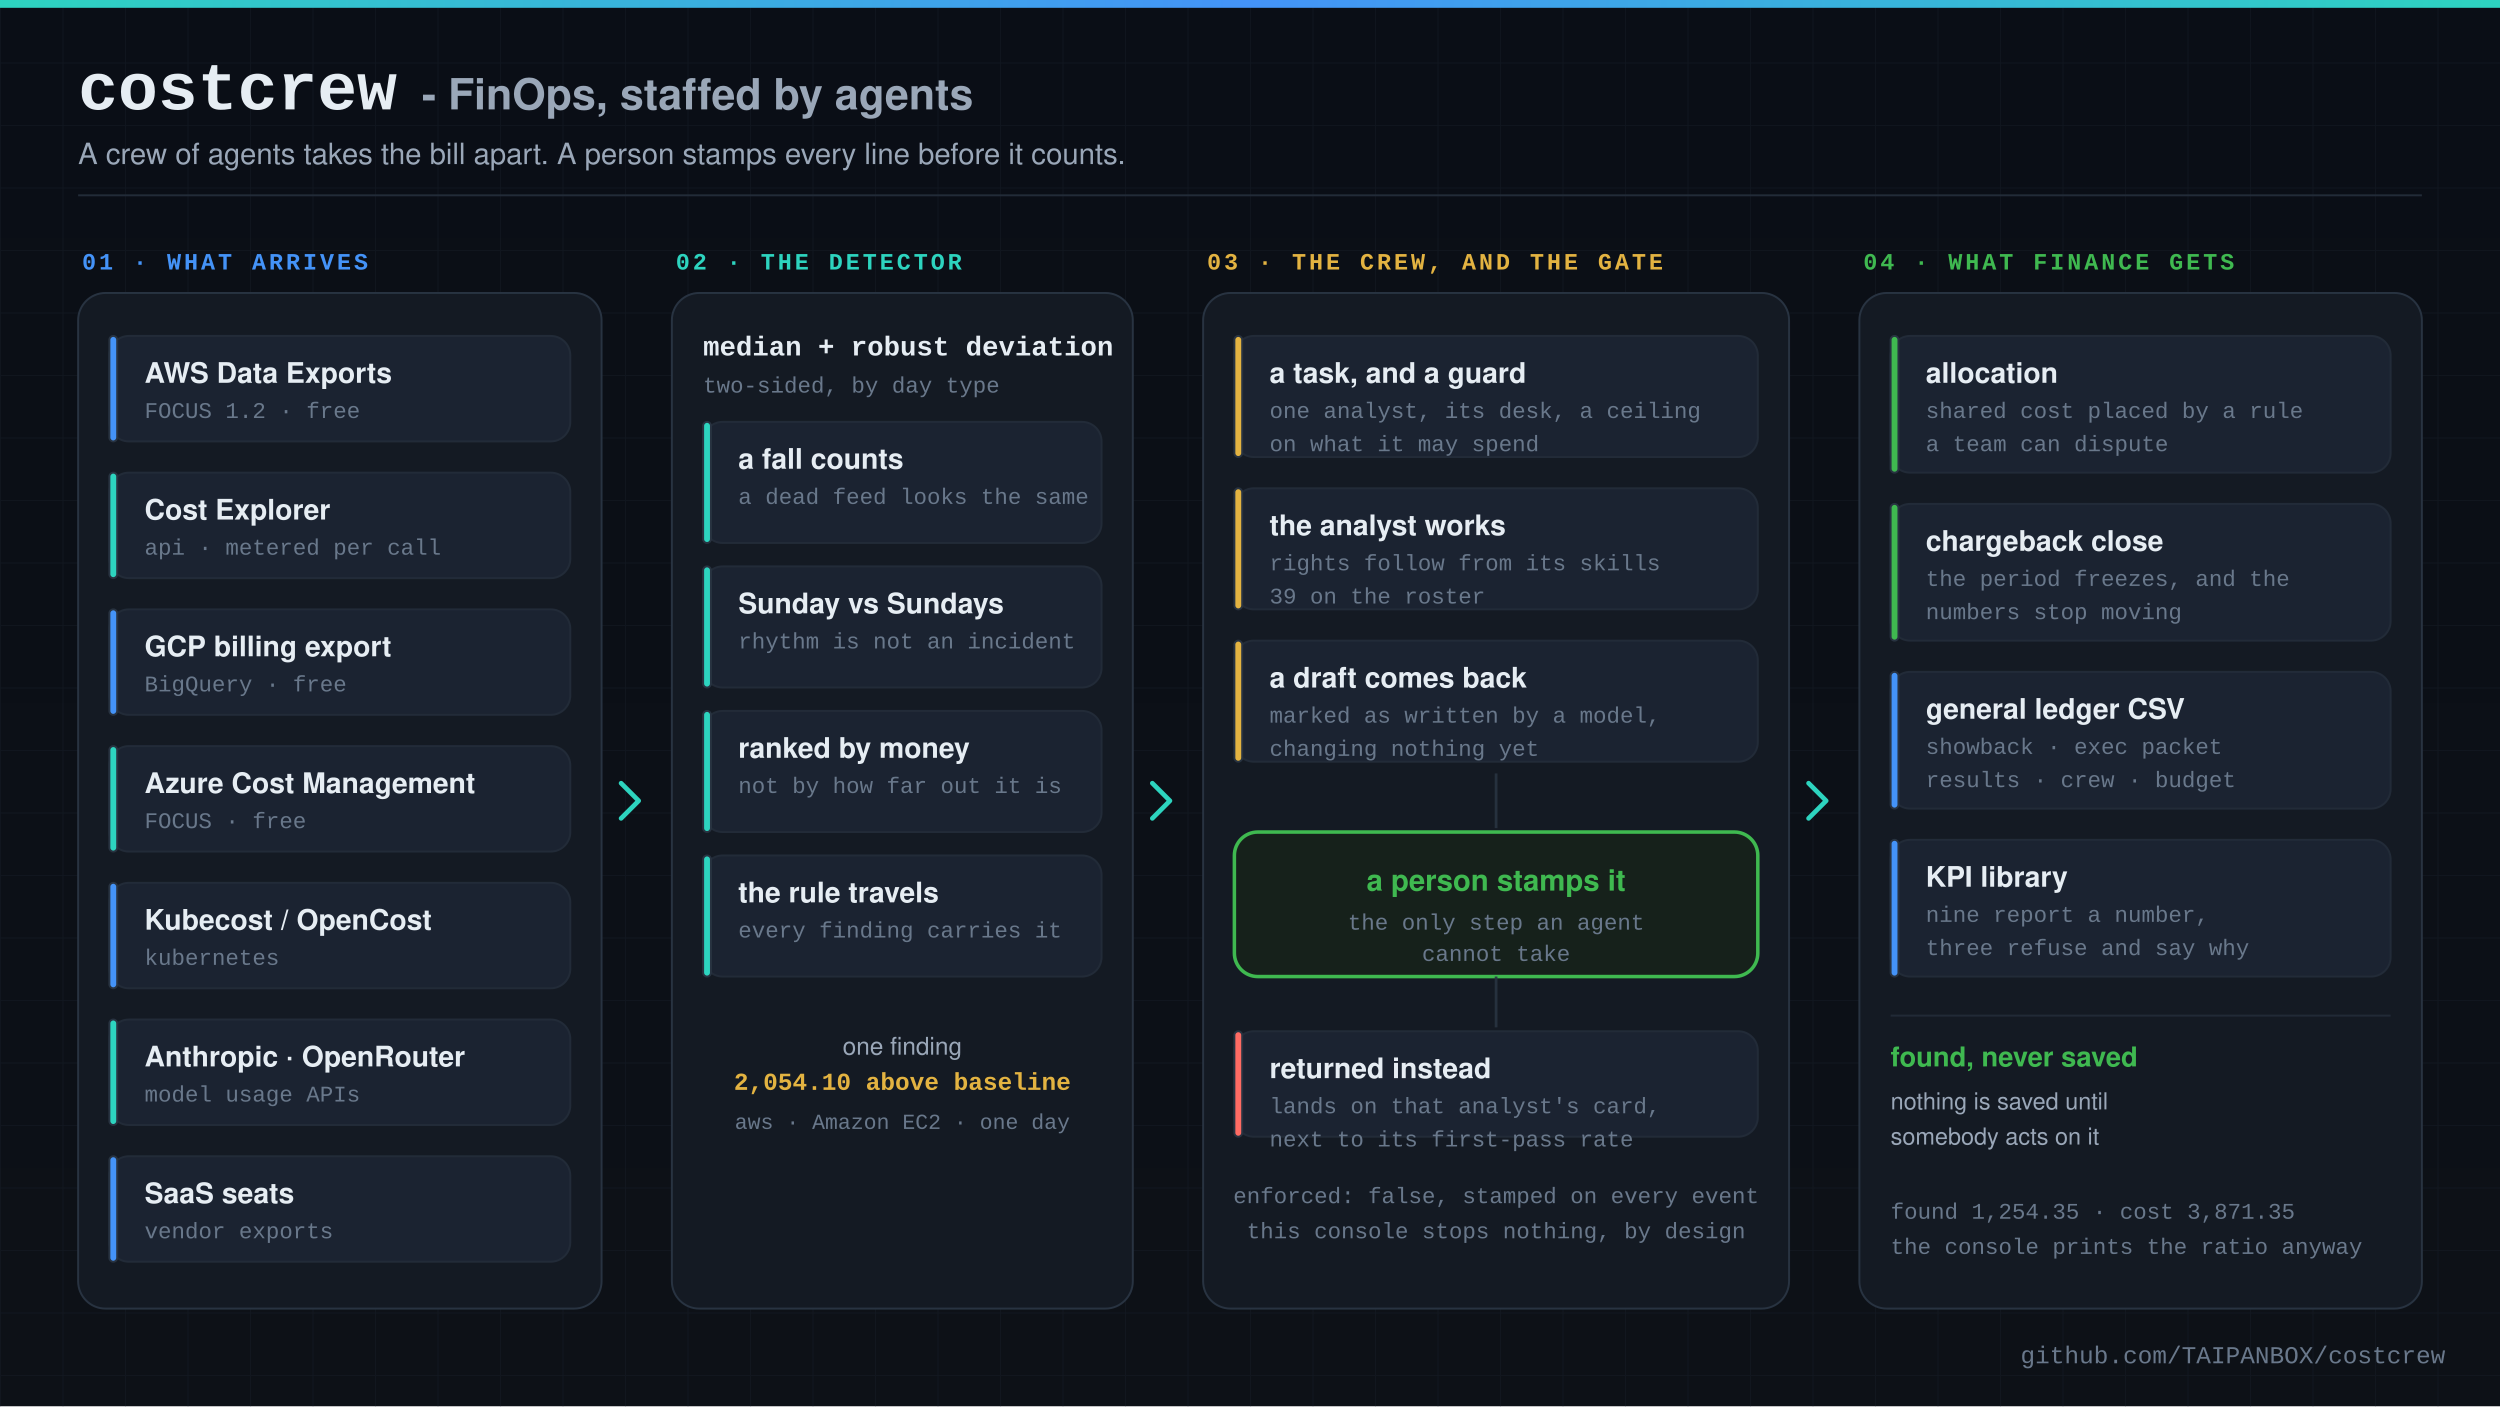
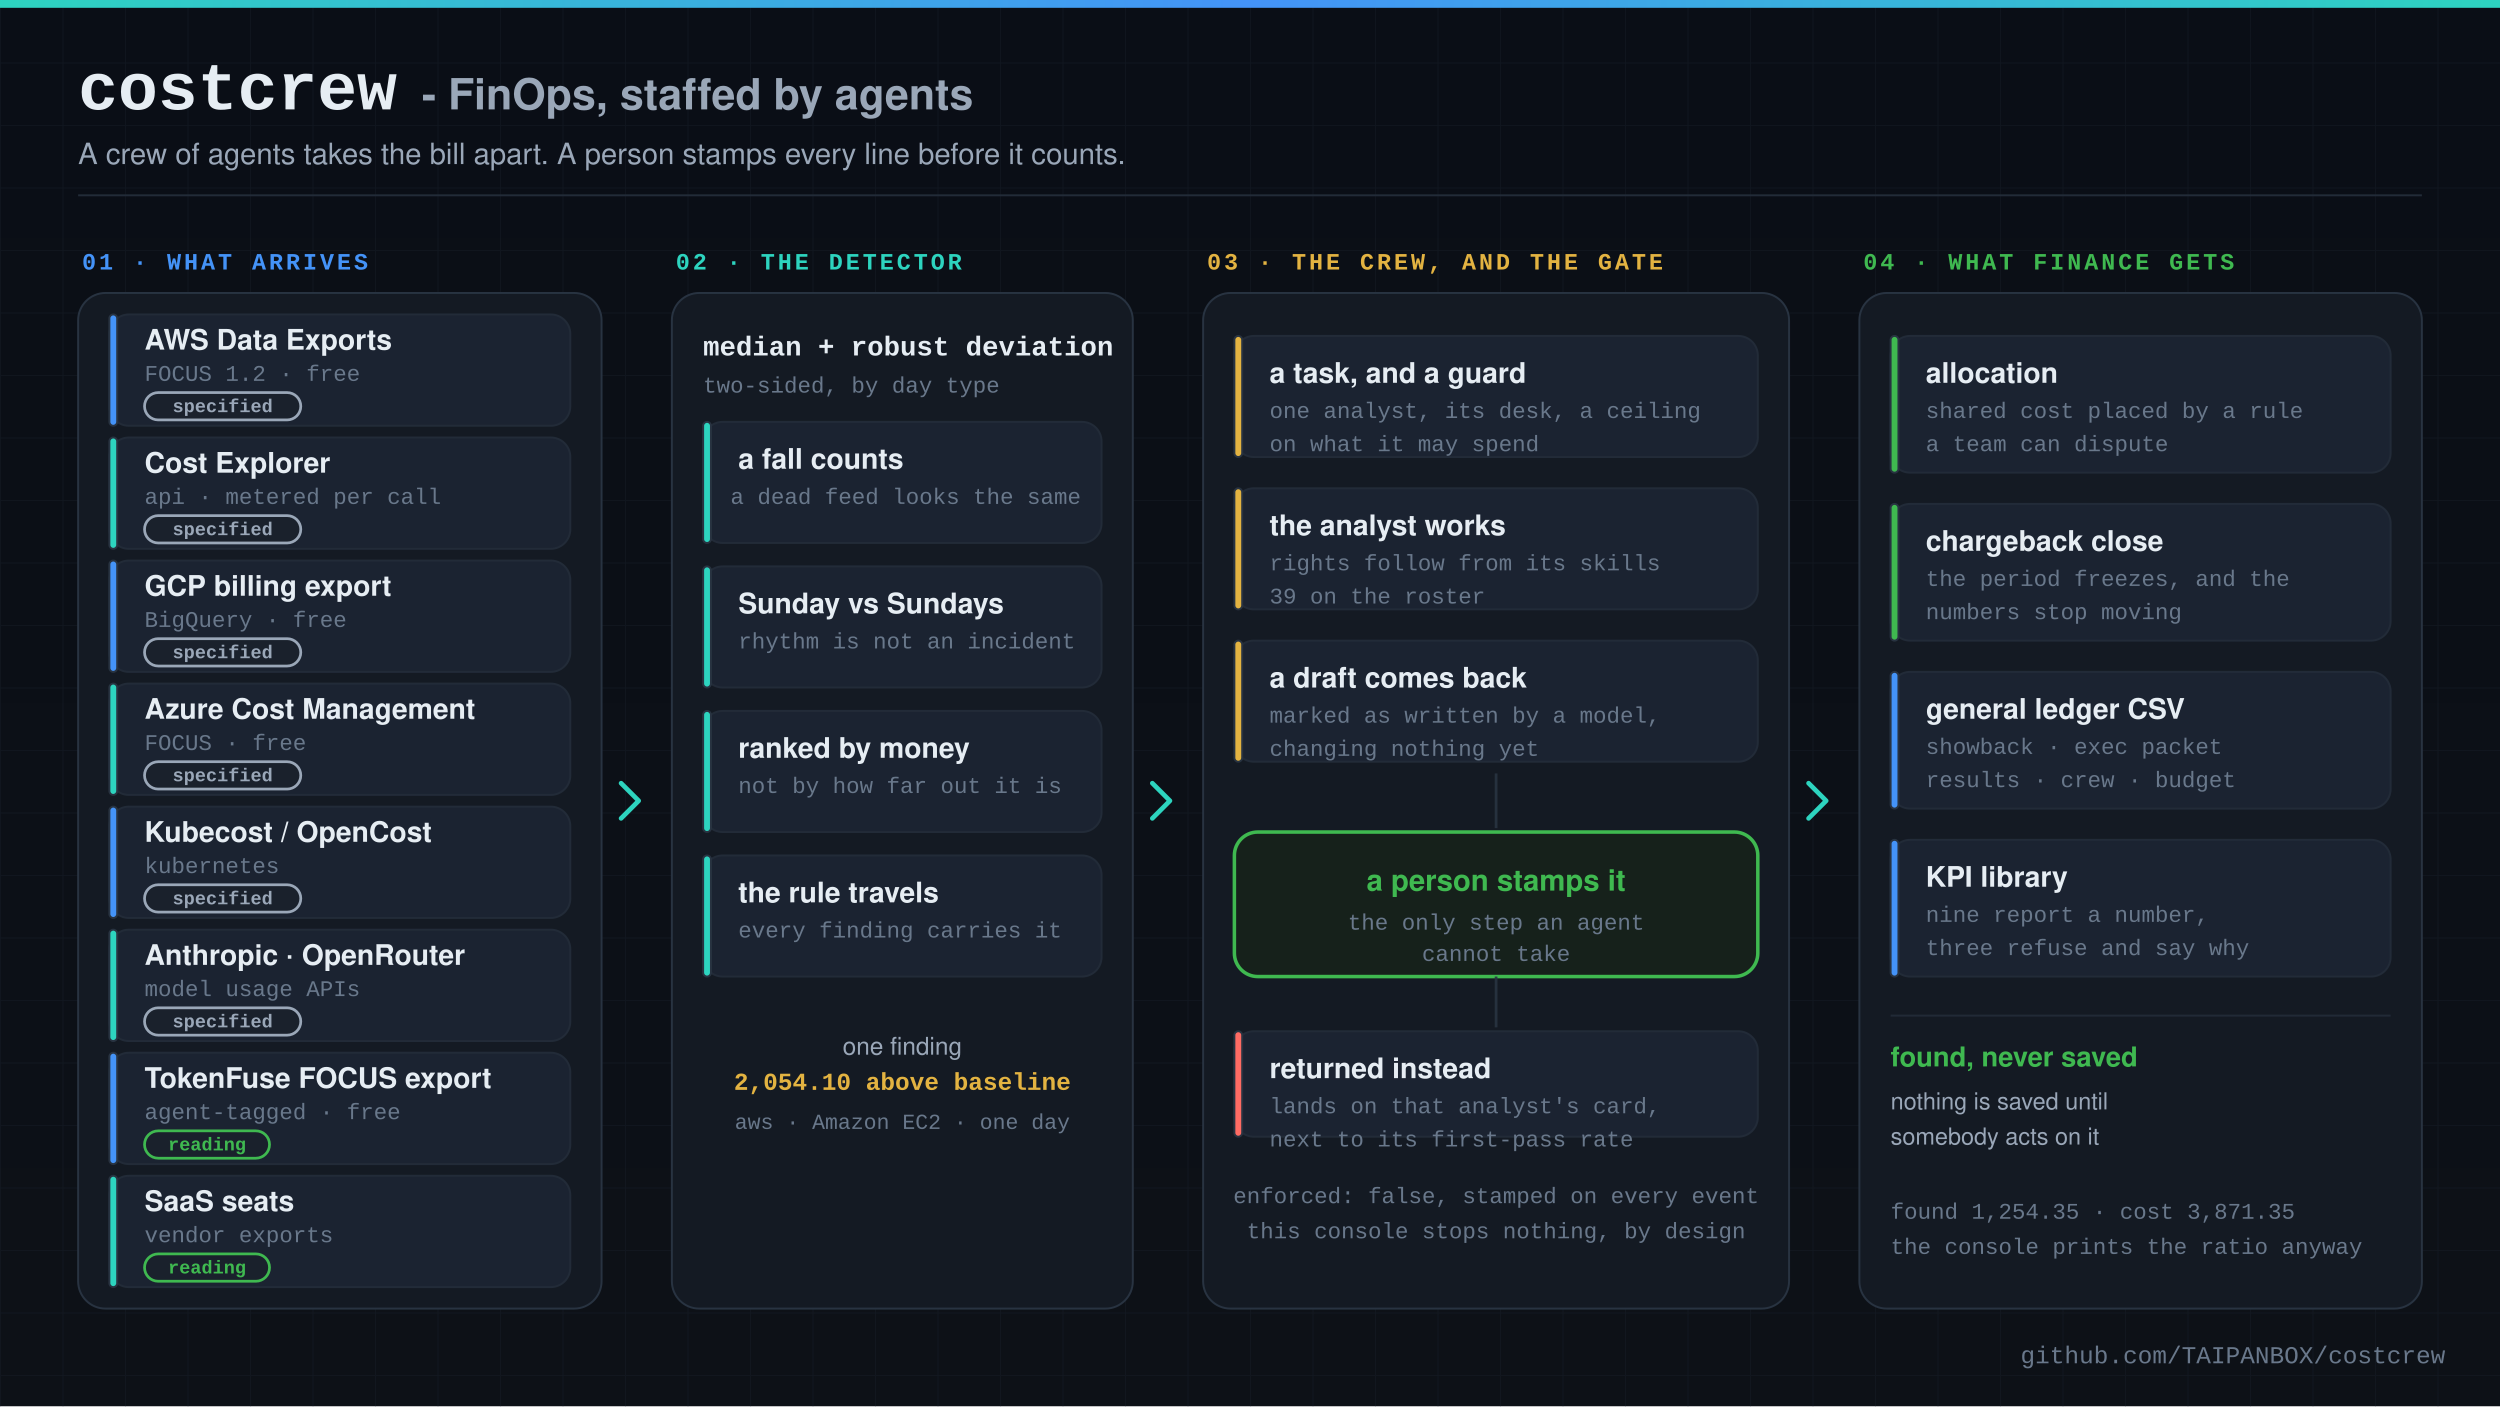
<svg xmlns="http://www.w3.org/2000/svg" width="1280" height="720" viewBox="0 0 1280 720" font-family="'Segoe UI', system-ui, -apple-system, Helvetica, Arial, sans-serif">
  <defs>
    <linearGradient id="bg" x1="0" y1="0" x2="0" y2="1">
      <stop offset="0" stop-color="#0a0e16" />
      <stop offset="1" stop-color="#0d1117" />
    </linearGradient>
    <linearGradient id="accent" x1="0" y1="0" x2="1" y2="0">
      <stop offset="0" stop-color="#2dd4bf" />
      <stop offset="0.5" stop-color="#4493f8" />
      <stop offset="1" stop-color="#2dd4bf" />
    </linearGradient>
    <pattern id="grid" width="32" height="32" patternUnits="userSpaceOnUse">
      <path d="M 32 0 L 0 0 0 32" fill="none" stroke="#161d27" stroke-width="1" />
    </pattern>
    <filter id="soft" x="-20%" y="-20%" width="140%" height="140%">
      <feDropShadow dx="0" dy="4" stdDeviation="8" flood-color="#000000" flood-opacity="0.45" />
    </filter>
  </defs>
  <rect x="0" y="0" width="1280" height="720" fill="url(#bg)" />
  <rect x="0" y="0" width="1280" height="720" fill="url(#grid)" opacity="0.5" />
  <rect x="0" y="0" width="1280" height="4" fill="url(#accent)" />
  <text x="1252" y="698" font-size="12.5" fill="#69788b" font-family="'SF Mono','JetBrains Mono','Fira Code',Menlo,Consolas,'Liberation Mono',monospace" text-anchor="end">github.com/TAIPANBOX/costcrew</text>
  <text x="40" y="56" font-size="34" fill="#e6edf3" font-family="'SF Mono','JetBrains Mono','Fira Code',Menlo,Consolas,'Liberation Mono',monospace" font-weight="700">costcrew</text>
  <text x="216" y="56" font-size="22" fill="#9aa7b8" font-weight="600">- FinOps, staffed by agents</text>
  <text x="40" y="84" font-size="15" fill="#9aa7b8">A crew of agents takes the bill apart. A person stamps every line before it counts.</text>
  <line x1="40" y1="100" x2="1240" y2="100" stroke="#222b38" stroke-width="1" />
  <text x="42" y="138" font-size="12" fill="#4493f8" font-family="'SF Mono','JetBrains Mono','Fira Code',Menlo,Consolas,'Liberation Mono',monospace" font-weight="700" letter-spacing="1.5">01 · WHAT ARRIVES</text>
  <rect x="40" y="150" width="268" height="520" rx="14" ry="14" fill="#141a23" stroke="#283341" stroke-width="1" filter="soft" />
-   <rect x="56" y="172" width="236" height="54" rx="10" ry="10" fill="#1b2331" stroke="#222b38" stroke-width="1" />
-   <rect x="56" y="172" width="4" height="54" rx="2" ry="2" fill="#4493f8" stroke="#283341" stroke-width="1" />
-   <text x="74" y="196" font-size="14.5" fill="#e6edf3" font-weight="600">AWS Data Exports</text>
-   <text x="74" y="214" font-size="11.5" fill="#69788b" font-family="'SF Mono','JetBrains Mono','Fira Code',Menlo,Consolas,'Liberation Mono',monospace">FOCUS 1.2 · free</text>
-   <rect x="56" y="242" width="236" height="54" rx="10" ry="10" fill="#1b2331" stroke="#222b38" stroke-width="1" />
-   <rect x="56" y="242" width="4" height="54" rx="2" ry="2" fill="#2dd4bf" stroke="#283341" stroke-width="1" />
-   <text x="74" y="266" font-size="14.5" fill="#e6edf3" font-weight="600">Cost Explorer</text>
-   <text x="74" y="284" font-size="11.5" fill="#69788b" font-family="'SF Mono','JetBrains Mono','Fira Code',Menlo,Consolas,'Liberation Mono',monospace">api · metered per call</text>
-   <rect x="56" y="312" width="236" height="54" rx="10" ry="10" fill="#1b2331" stroke="#222b38" stroke-width="1" />
-   <rect x="56" y="312" width="4" height="54" rx="2" ry="2" fill="#4493f8" stroke="#283341" stroke-width="1" />
-   <text x="74" y="336" font-size="14.5" fill="#e6edf3" font-weight="600">GCP billing export</text>
-   <text x="74" y="354" font-size="11.5" fill="#69788b" font-family="'SF Mono','JetBrains Mono','Fira Code',Menlo,Consolas,'Liberation Mono',monospace">BigQuery · free</text>
-   <rect x="56" y="382" width="236" height="54" rx="10" ry="10" fill="#1b2331" stroke="#222b38" stroke-width="1" />
-   <rect x="56" y="382" width="4" height="54" rx="2" ry="2" fill="#2dd4bf" stroke="#283341" stroke-width="1" />
-   <text x="74" y="406" font-size="14.5" fill="#e6edf3" font-weight="600">Azure Cost Management</text>
-   <text x="74" y="424" font-size="11.5" fill="#69788b" font-family="'SF Mono','JetBrains Mono','Fira Code',Menlo,Consolas,'Liberation Mono',monospace">FOCUS · free</text>
-   <rect x="56" y="452" width="236" height="54" rx="10" ry="10" fill="#1b2331" stroke="#222b38" stroke-width="1" />
-   <rect x="56" y="452" width="4" height="54" rx="2" ry="2" fill="#4493f8" stroke="#283341" stroke-width="1" />
-   <text x="74" y="476" font-size="14.5" fill="#e6edf3" font-weight="600">Kubecost / OpenCost</text>
-   <text x="74" y="494" font-size="11.5" fill="#69788b" font-family="'SF Mono','JetBrains Mono','Fira Code',Menlo,Consolas,'Liberation Mono',monospace">kubernetes</text>
-   <rect x="56" y="522" width="236" height="54" rx="10" ry="10" fill="#1b2331" stroke="#222b38" stroke-width="1" />
-   <rect x="56" y="522" width="4" height="54" rx="2" ry="2" fill="#2dd4bf" stroke="#283341" stroke-width="1" />
-   <text x="74" y="546" font-size="14.5" fill="#e6edf3" font-weight="600">Anthropic · OpenRouter</text>
-   <text x="74" y="564" font-size="11.5" fill="#69788b" font-family="'SF Mono','JetBrains Mono','Fira Code',Menlo,Consolas,'Liberation Mono',monospace">model usage APIs</text>
-   <rect x="56" y="592" width="236" height="54" rx="10" ry="10" fill="#1b2331" stroke="#222b38" stroke-width="1" />
-   <rect x="56" y="592" width="4" height="54" rx="2" ry="2" fill="#4493f8" stroke="#283341" stroke-width="1" />
-   <text x="74" y="616" font-size="14.5" fill="#e6edf3" font-weight="600">SaaS seats</text>
-   <text x="74" y="634" font-size="11.5" fill="#69788b" font-family="'SF Mono','JetBrains Mono','Fira Code',Menlo,Consolas,'Liberation Mono',monospace">vendor exports</text>
+   <rect x="56" y="161" width="236" height="57" rx="10" ry="10" fill="#1b2331" stroke="#222b38" stroke-width="1" />
+   <rect x="56" y="161" width="4" height="57" rx="2" ry="2" fill="#4493f8" stroke="#283341" stroke-width="1" />
+   <text x="74" y="179" font-size="14.5" fill="#e6edf3" font-weight="600">AWS Data Exports</text>
+   <text x="74" y="195" font-size="11.5" fill="#69788b" font-family="'SF Mono','JetBrains Mono','Fira Code',Menlo,Consolas,'Liberation Mono',monospace">FOCUS 1.2 · free</text>
+   <rect x="74" y="201" width="80" height="14" rx="7" ry="7" fill="#1a212c" stroke="#9aa7b8" stroke-width="1.4" />
+   <text x="114" y="211" font-size="9.5" fill="#9aa7b8" font-family="'SF Mono','JetBrains Mono','Fira Code',Menlo,Consolas,'Liberation Mono',monospace" font-weight="700" text-anchor="middle">specified</text>
+   <rect x="56" y="224" width="236" height="57" rx="10" ry="10" fill="#1b2331" stroke="#222b38" stroke-width="1" />
+   <rect x="56" y="224" width="4" height="57" rx="2" ry="2" fill="#2dd4bf" stroke="#283341" stroke-width="1" />
+   <text x="74" y="242" font-size="14.5" fill="#e6edf3" font-weight="600">Cost Explorer</text>
+   <text x="74" y="258" font-size="11.5" fill="#69788b" font-family="'SF Mono','JetBrains Mono','Fira Code',Menlo,Consolas,'Liberation Mono',monospace">api · metered per call</text>
+   <rect x="74" y="264" width="80" height="14" rx="7" ry="7" fill="#1a212c" stroke="#9aa7b8" stroke-width="1.4" />
+   <text x="114" y="274" font-size="9.5" fill="#9aa7b8" font-family="'SF Mono','JetBrains Mono','Fira Code',Menlo,Consolas,'Liberation Mono',monospace" font-weight="700" text-anchor="middle">specified</text>
+   <rect x="56" y="287" width="236" height="57" rx="10" ry="10" fill="#1b2331" stroke="#222b38" stroke-width="1" />
+   <rect x="56" y="287" width="4" height="57" rx="2" ry="2" fill="#4493f8" stroke="#283341" stroke-width="1" />
+   <text x="74" y="305" font-size="14.5" fill="#e6edf3" font-weight="600">GCP billing export</text>
+   <text x="74" y="321" font-size="11.5" fill="#69788b" font-family="'SF Mono','JetBrains Mono','Fira Code',Menlo,Consolas,'Liberation Mono',monospace">BigQuery · free</text>
+   <rect x="74" y="327" width="80" height="14" rx="7" ry="7" fill="#1a212c" stroke="#9aa7b8" stroke-width="1.4" />
+   <text x="114" y="337" font-size="9.5" fill="#9aa7b8" font-family="'SF Mono','JetBrains Mono','Fira Code',Menlo,Consolas,'Liberation Mono',monospace" font-weight="700" text-anchor="middle">specified</text>
+   <rect x="56" y="350" width="236" height="57" rx="10" ry="10" fill="#1b2331" stroke="#222b38" stroke-width="1" />
+   <rect x="56" y="350" width="4" height="57" rx="2" ry="2" fill="#2dd4bf" stroke="#283341" stroke-width="1" />
+   <text x="74" y="368" font-size="14.5" fill="#e6edf3" font-weight="600">Azure Cost Management</text>
+   <text x="74" y="384" font-size="11.5" fill="#69788b" font-family="'SF Mono','JetBrains Mono','Fira Code',Menlo,Consolas,'Liberation Mono',monospace">FOCUS · free</text>
+   <rect x="74" y="390" width="80" height="14" rx="7" ry="7" fill="#1a212c" stroke="#9aa7b8" stroke-width="1.4" />
+   <text x="114" y="400" font-size="9.5" fill="#9aa7b8" font-family="'SF Mono','JetBrains Mono','Fira Code',Menlo,Consolas,'Liberation Mono',monospace" font-weight="700" text-anchor="middle">specified</text>
+   <rect x="56" y="413" width="236" height="57" rx="10" ry="10" fill="#1b2331" stroke="#222b38" stroke-width="1" />
+   <rect x="56" y="413" width="4" height="57" rx="2" ry="2" fill="#4493f8" stroke="#283341" stroke-width="1" />
+   <text x="74" y="431" font-size="14.5" fill="#e6edf3" font-weight="600">Kubecost / OpenCost</text>
+   <text x="74" y="447" font-size="11.5" fill="#69788b" font-family="'SF Mono','JetBrains Mono','Fira Code',Menlo,Consolas,'Liberation Mono',monospace">kubernetes</text>
+   <rect x="74" y="453" width="80" height="14" rx="7" ry="7" fill="#1a212c" stroke="#9aa7b8" stroke-width="1.4" />
+   <text x="114" y="463" font-size="9.5" fill="#9aa7b8" font-family="'SF Mono','JetBrains Mono','Fira Code',Menlo,Consolas,'Liberation Mono',monospace" font-weight="700" text-anchor="middle">specified</text>
+   <rect x="56" y="476" width="236" height="57" rx="10" ry="10" fill="#1b2331" stroke="#222b38" stroke-width="1" />
+   <rect x="56" y="476" width="4" height="57" rx="2" ry="2" fill="#2dd4bf" stroke="#283341" stroke-width="1" />
+   <text x="74" y="494" font-size="14.5" fill="#e6edf3" font-weight="600">Anthropic · OpenRouter</text>
+   <text x="74" y="510" font-size="11.5" fill="#69788b" font-family="'SF Mono','JetBrains Mono','Fira Code',Menlo,Consolas,'Liberation Mono',monospace">model usage APIs</text>
+   <rect x="74" y="516" width="80" height="14" rx="7" ry="7" fill="#1a212c" stroke="#9aa7b8" stroke-width="1.4" />
+   <text x="114" y="526" font-size="9.5" fill="#9aa7b8" font-family="'SF Mono','JetBrains Mono','Fira Code',Menlo,Consolas,'Liberation Mono',monospace" font-weight="700" text-anchor="middle">specified</text>
+   <rect x="56" y="539" width="236" height="57" rx="10" ry="10" fill="#1b2331" stroke="#222b38" stroke-width="1" />
+   <rect x="56" y="539" width="4" height="57" rx="2" ry="2" fill="#4493f8" stroke="#283341" stroke-width="1" />
+   <text x="74" y="557" font-size="14.5" fill="#e6edf3" font-weight="600">TokenFuse FOCUS export</text>
+   <text x="74" y="573" font-size="11.5" fill="#69788b" font-family="'SF Mono','JetBrains Mono','Fira Code',Menlo,Consolas,'Liberation Mono',monospace">agent-tagged · free</text>
+   <rect x="74" y="579" width="64" height="14" rx="7" ry="7" fill="#1a212c" stroke="#3fb950" stroke-width="1.4" />
+   <text x="106" y="589" font-size="9.5" fill="#3fb950" font-family="'SF Mono','JetBrains Mono','Fira Code',Menlo,Consolas,'Liberation Mono',monospace" font-weight="700" text-anchor="middle">reading</text>
+   <rect x="56" y="602" width="236" height="57" rx="10" ry="10" fill="#1b2331" stroke="#222b38" stroke-width="1" />
+   <rect x="56" y="602" width="4" height="57" rx="2" ry="2" fill="#2dd4bf" stroke="#283341" stroke-width="1" />
+   <text x="74" y="620" font-size="14.5" fill="#e6edf3" font-weight="600">SaaS seats</text>
+   <text x="74" y="636" font-size="11.5" fill="#69788b" font-family="'SF Mono','JetBrains Mono','Fira Code',Menlo,Consolas,'Liberation Mono',monospace">vendor exports</text>
+   <rect x="74" y="642" width="64" height="14" rx="7" ry="7" fill="#1a212c" stroke="#3fb950" stroke-width="1.4" />
+   <text x="106" y="652" font-size="9.5" fill="#3fb950" font-family="'SF Mono','JetBrains Mono','Fira Code',Menlo,Consolas,'Liberation Mono',monospace" font-weight="700" text-anchor="middle">reading</text>
  <text x="346" y="138" font-size="12" fill="#2dd4bf" font-family="'SF Mono','JetBrains Mono','Fira Code',Menlo,Consolas,'Liberation Mono',monospace" font-weight="700" letter-spacing="1.5">02 · THE DETECTOR</text>
  <rect x="344" y="150" width="236" height="520" rx="14" ry="14" fill="#141a23" stroke="#283341" stroke-width="1" filter="soft" />
  <text x="360" y="182" font-size="14" fill="#e6edf3" font-family="'SF Mono','JetBrains Mono','Fira Code',Menlo,Consolas,'Liberation Mono',monospace" font-weight="700" text-anchor="start">median + robust deviation</text>
  <text x="360" y="201" font-size="11.5" fill="#69788b" font-family="'SF Mono','JetBrains Mono','Fira Code',Menlo,Consolas,'Liberation Mono',monospace" font-weight="400" text-anchor="start">two-sided, by day type</text>
  <rect x="360" y="216" width="204" height="62" rx="10" ry="10" fill="#1b2331" stroke="#222b38" stroke-width="1" />
  <rect x="360" y="216" width="4" height="62" rx="2" ry="2" fill="#2dd4bf" stroke="#283341" stroke-width="1" />
  <text x="378" y="240" font-size="14.5" fill="#e6edf3" font-weight="600">a fall counts</text>
-   <text x="378" y="258" font-size="11.5" fill="#69788b" font-family="'SF Mono','JetBrains Mono','Fira Code',Menlo,Consolas,'Liberation Mono',monospace">a dead feed looks the same</text>
+   <text x="374" y="258" font-size="11.5" fill="#69788b" font-family="'SF Mono','JetBrains Mono','Fira Code',Menlo,Consolas,'Liberation Mono',monospace">a dead feed looks the same</text>
  <rect x="360" y="290" width="204" height="62" rx="10" ry="10" fill="#1b2331" stroke="#222b38" stroke-width="1" />
  <rect x="360" y="290" width="4" height="62" rx="2" ry="2" fill="#2dd4bf" stroke="#283341" stroke-width="1" />
  <text x="378" y="314" font-size="14.5" fill="#e6edf3" font-weight="600">Sunday vs Sundays</text>
  <text x="378" y="332" font-size="11.5" fill="#69788b" font-family="'SF Mono','JetBrains Mono','Fira Code',Menlo,Consolas,'Liberation Mono',monospace">rhythm is not an incident</text>
  <rect x="360" y="364" width="204" height="62" rx="10" ry="10" fill="#1b2331" stroke="#222b38" stroke-width="1" />
  <rect x="360" y="364" width="4" height="62" rx="2" ry="2" fill="#2dd4bf" stroke="#283341" stroke-width="1" />
  <text x="378" y="388" font-size="14.5" fill="#e6edf3" font-weight="600">ranked by money</text>
  <text x="378" y="406" font-size="11.5" fill="#69788b" font-family="'SF Mono','JetBrains Mono','Fira Code',Menlo,Consolas,'Liberation Mono',monospace">not by how far out it is</text>
  <rect x="360" y="438" width="204" height="62" rx="10" ry="10" fill="#1b2331" stroke="#222b38" stroke-width="1" />
  <rect x="360" y="438" width="4" height="62" rx="2" ry="2" fill="#2dd4bf" stroke="#283341" stroke-width="1" />
  <text x="378" y="462" font-size="14.5" fill="#e6edf3" font-weight="600">the rule travels</text>
  <text x="378" y="480" font-size="11.5" fill="#69788b" font-family="'SF Mono','JetBrains Mono','Fira Code',Menlo,Consolas,'Liberation Mono',monospace">every finding carries it</text>
  <text x="462" y="540" font-size="12.5" fill="#9aa7b8" font-family="'Segoe UI', system-ui, -apple-system, Helvetica, Arial, sans-serif" font-weight="400" text-anchor="middle">one finding</text>
  <text x="462" y="558" font-size="12.5" fill="#e3b341" font-family="'SF Mono','JetBrains Mono','Fira Code',Menlo,Consolas,'Liberation Mono',monospace" font-weight="700" text-anchor="middle">2,054.10 above baseline</text>
  <text x="462" y="578" font-size="11" fill="#69788b" font-family="'SF Mono','JetBrains Mono','Fira Code',Menlo,Consolas,'Liberation Mono',monospace" font-weight="400" text-anchor="middle">aws · Amazon EC2 · one day</text>
  <text x="618" y="138" font-size="12" fill="#e3b341" font-family="'SF Mono','JetBrains Mono','Fira Code',Menlo,Consolas,'Liberation Mono',monospace" font-weight="700" letter-spacing="1.5">03 · THE CREW, AND THE GATE</text>
  <rect x="616" y="150" width="300" height="520" rx="14" ry="14" fill="#141a23" stroke="#283341" stroke-width="1" filter="soft" />
  <rect x="632" y="172" width="268" height="62" rx="10" ry="10" fill="#1b2331" stroke="#222b38" stroke-width="1" />
  <rect x="632" y="172" width="4" height="62" rx="2" ry="2" fill="#e3b341" stroke="#283341" stroke-width="1" />
  <text x="650" y="196" font-size="14.5" fill="#e6edf3" font-weight="600">a task, and a guard</text>
  <text x="650" y="214" font-size="11.5" fill="#69788b" font-family="'SF Mono','JetBrains Mono','Fira Code',Menlo,Consolas,'Liberation Mono',monospace">one analyst, its desk, a ceiling</text>
  <text x="650" y="231" font-size="11.5" fill="#69788b" font-family="'SF Mono','JetBrains Mono','Fira Code',Menlo,Consolas,'Liberation Mono',monospace">on what it may spend</text>
  <rect x="632" y="250" width="268" height="62" rx="10" ry="10" fill="#1b2331" stroke="#222b38" stroke-width="1" />
  <rect x="632" y="250" width="4" height="62" rx="2" ry="2" fill="#e3b341" stroke="#283341" stroke-width="1" />
  <text x="650" y="274" font-size="14.5" fill="#e6edf3" font-weight="600">the analyst works</text>
  <text x="650" y="292" font-size="11.5" fill="#69788b" font-family="'SF Mono','JetBrains Mono','Fira Code',Menlo,Consolas,'Liberation Mono',monospace">rights follow from its skills</text>
  <text x="650" y="309" font-size="11.5" fill="#69788b" font-family="'SF Mono','JetBrains Mono','Fira Code',Menlo,Consolas,'Liberation Mono',monospace">39 on the roster</text>
  <rect x="632" y="328" width="268" height="62" rx="10" ry="10" fill="#1b2331" stroke="#222b38" stroke-width="1" />
  <rect x="632" y="328" width="4" height="62" rx="2" ry="2" fill="#e3b341" stroke="#283341" stroke-width="1" />
  <text x="650" y="352" font-size="14.5" fill="#e6edf3" font-weight="600">a draft comes back</text>
  <text x="650" y="370" font-size="11.5" fill="#69788b" font-family="'SF Mono','JetBrains Mono','Fira Code',Menlo,Consolas,'Liberation Mono',monospace">marked as written by a model,</text>
  <text x="650" y="387" font-size="11.5" fill="#69788b" font-family="'SF Mono','JetBrains Mono','Fira Code',Menlo,Consolas,'Liberation Mono',monospace">changing nothing yet</text>
  <line x1="766" y1="396" x2="766" y2="424" stroke="#283341" stroke-width="1.4" opacity="0.9" />
  <rect x="632" y="426" width="268" height="74" rx="12" fill="#16211b" stroke="#3fb950" stroke-width="1.8" />
  <text x="766" y="456" font-size="15" fill="#3fb950" font-family="'Segoe UI', system-ui, -apple-system, Helvetica, Arial, sans-serif" font-weight="700" text-anchor="middle">a person stamps it</text>
  <text x="766" y="476" font-size="11.5" fill="#69788b" font-family="'SF Mono','JetBrains Mono','Fira Code',Menlo,Consolas,'Liberation Mono',monospace" font-weight="400" text-anchor="middle">the only step an agent</text>
  <text x="766" y="492" font-size="11.5" fill="#69788b" font-family="'SF Mono','JetBrains Mono','Fira Code',Menlo,Consolas,'Liberation Mono',monospace" font-weight="400" text-anchor="middle">cannot take</text>
  <line x1="766" y1="500" x2="766" y2="526" stroke="#283341" stroke-width="1.4" opacity="0.9" />
  <rect x="632" y="528" width="268" height="54" rx="10" ry="10" fill="#1b2331" stroke="#222b38" stroke-width="1" />
  <rect x="632" y="528" width="4" height="54" rx="2" ry="2" fill="#ff6b63" stroke="#283341" stroke-width="1" />
  <text x="650" y="552" font-size="14.5" fill="#e6edf3" font-weight="600">returned instead</text>
  <text x="650" y="570" font-size="11.5" fill="#69788b" font-family="'SF Mono','JetBrains Mono','Fira Code',Menlo,Consolas,'Liberation Mono',monospace">lands on that analyst's card,</text>
  <text x="650" y="587" font-size="11.5" fill="#69788b" font-family="'SF Mono','JetBrains Mono','Fira Code',Menlo,Consolas,'Liberation Mono',monospace">next to its first-pass rate</text>
  <text x="766" y="616" font-size="11.5" fill="#69788b" font-family="'SF Mono','JetBrains Mono','Fira Code',Menlo,Consolas,'Liberation Mono',monospace" font-weight="400" text-anchor="middle">enforced: false, stamped on every event</text>
  <text x="766" y="634" font-size="11.5" fill="#69788b" font-family="'SF Mono','JetBrains Mono','Fira Code',Menlo,Consolas,'Liberation Mono',monospace" font-weight="400" text-anchor="middle">this console stops nothing, by design</text>
  <text x="954" y="138" font-size="12" fill="#3fb950" font-family="'SF Mono','JetBrains Mono','Fira Code',Menlo,Consolas,'Liberation Mono',monospace" font-weight="700" letter-spacing="1.5">04 · WHAT FINANCE GETS</text>
  <rect x="952" y="150" width="288" height="520" rx="14" ry="14" fill="#141a23" stroke="#283341" stroke-width="1" filter="soft" />
  <rect x="968" y="172" width="256" height="70" rx="10" ry="10" fill="#1b2331" stroke="#222b38" stroke-width="1" />
  <rect x="968" y="172" width="4" height="70" rx="2" ry="2" fill="#3fb950" stroke="#283341" stroke-width="1" />
  <text x="986" y="196" font-size="14.5" fill="#e6edf3" font-weight="600">allocation</text>
  <text x="986" y="214" font-size="11.5" fill="#69788b" font-family="'SF Mono','JetBrains Mono','Fira Code',Menlo,Consolas,'Liberation Mono',monospace">shared cost placed by a rule</text>
  <text x="986" y="231" font-size="11.5" fill="#69788b" font-family="'SF Mono','JetBrains Mono','Fira Code',Menlo,Consolas,'Liberation Mono',monospace">a team can dispute</text>
  <rect x="968" y="258" width="256" height="70" rx="10" ry="10" fill="#1b2331" stroke="#222b38" stroke-width="1" />
  <rect x="968" y="258" width="4" height="70" rx="2" ry="2" fill="#3fb950" stroke="#283341" stroke-width="1" />
  <text x="986" y="282" font-size="14.5" fill="#e6edf3" font-weight="600">chargeback close</text>
  <text x="986" y="300" font-size="11.5" fill="#69788b" font-family="'SF Mono','JetBrains Mono','Fira Code',Menlo,Consolas,'Liberation Mono',monospace">the period freezes, and the</text>
  <text x="986" y="317" font-size="11.5" fill="#69788b" font-family="'SF Mono','JetBrains Mono','Fira Code',Menlo,Consolas,'Liberation Mono',monospace">numbers stop moving</text>
  <rect x="968" y="344" width="256" height="70" rx="10" ry="10" fill="#1b2331" stroke="#222b38" stroke-width="1" />
  <rect x="968" y="344" width="4" height="70" rx="2" ry="2" fill="#4493f8" stroke="#283341" stroke-width="1" />
  <text x="986" y="368" font-size="14.5" fill="#e6edf3" font-weight="600">general ledger CSV</text>
  <text x="986" y="386" font-size="11.5" fill="#69788b" font-family="'SF Mono','JetBrains Mono','Fira Code',Menlo,Consolas,'Liberation Mono',monospace">showback · exec packet</text>
  <text x="986" y="403" font-size="11.5" fill="#69788b" font-family="'SF Mono','JetBrains Mono','Fira Code',Menlo,Consolas,'Liberation Mono',monospace">results · crew · budget</text>
  <rect x="968" y="430" width="256" height="70" rx="10" ry="10" fill="#1b2331" stroke="#222b38" stroke-width="1" />
  <rect x="968" y="430" width="4" height="70" rx="2" ry="2" fill="#4493f8" stroke="#283341" stroke-width="1" />
  <text x="986" y="454" font-size="14.5" fill="#e6edf3" font-weight="600">KPI library</text>
  <text x="986" y="472" font-size="11.5" fill="#69788b" font-family="'SF Mono','JetBrains Mono','Fira Code',Menlo,Consolas,'Liberation Mono',monospace">nine report a number,</text>
  <text x="986" y="489" font-size="11.5" fill="#69788b" font-family="'SF Mono','JetBrains Mono','Fira Code',Menlo,Consolas,'Liberation Mono',monospace">three refuse and say why</text>
  <line x1="968" y1="520" x2="1224" y2="520" stroke="#222b38" stroke-width="1" opacity="0.9" />
  <text x="968" y="546" font-size="14" fill="#3fb950" font-family="'Segoe UI', system-ui, -apple-system, Helvetica, Arial, sans-serif" font-weight="700" text-anchor="start">found, never saved</text>
  <text x="968" y="568" font-size="12" fill="#9aa7b8" font-family="'Segoe UI', system-ui, -apple-system, Helvetica, Arial, sans-serif" font-weight="400" text-anchor="start">nothing is saved until</text>
  <text x="968" y="586" font-size="12" fill="#9aa7b8" font-family="'Segoe UI', system-ui, -apple-system, Helvetica, Arial, sans-serif" font-weight="400" text-anchor="start">somebody acts on it</text>
  <text x="968" y="624" font-size="11.5" fill="#69788b" font-family="'SF Mono','JetBrains Mono','Fira Code',Menlo,Consolas,'Liberation Mono',monospace" font-weight="400" text-anchor="start">found 1,254.35 · cost 3,871.35</text>
  <text x="968" y="642" font-size="11.5" fill="#69788b" font-family="'SF Mono','JetBrains Mono','Fira Code',Menlo,Consolas,'Liberation Mono',monospace" font-weight="400" text-anchor="start">the console prints the ratio anyway</text>
  <path d="M 318 401 L 327 410 L 318 419" fill="none" stroke="#2dd4bf" stroke-width="2.4" stroke-linecap="round" stroke-linejoin="round" />
  <path d="M 590 401 L 599 410 L 590 419" fill="none" stroke="#2dd4bf" stroke-width="2.4" stroke-linecap="round" stroke-linejoin="round" />
  <path d="M 926 401 L 935 410 L 926 419" fill="none" stroke="#2dd4bf" stroke-width="2.4" stroke-linecap="round" stroke-linejoin="round" />
</svg>
